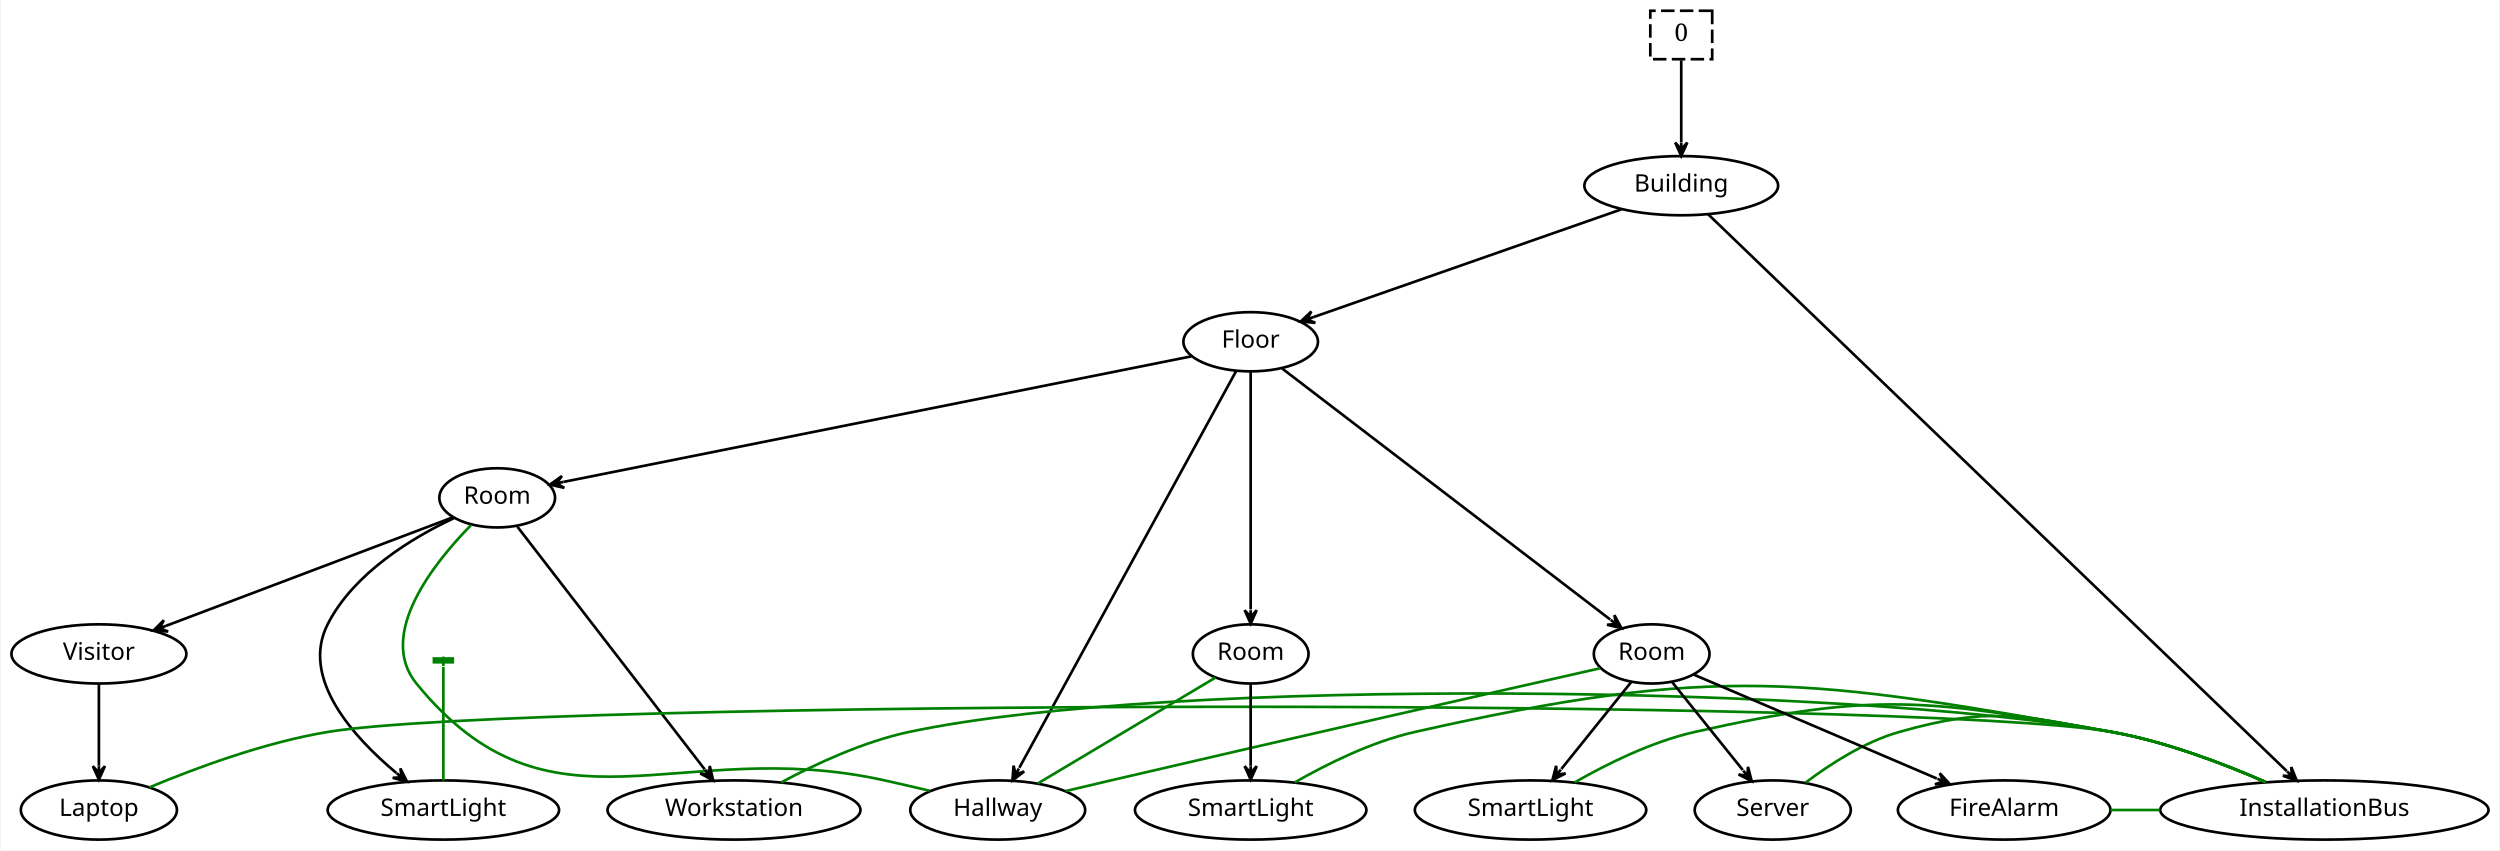
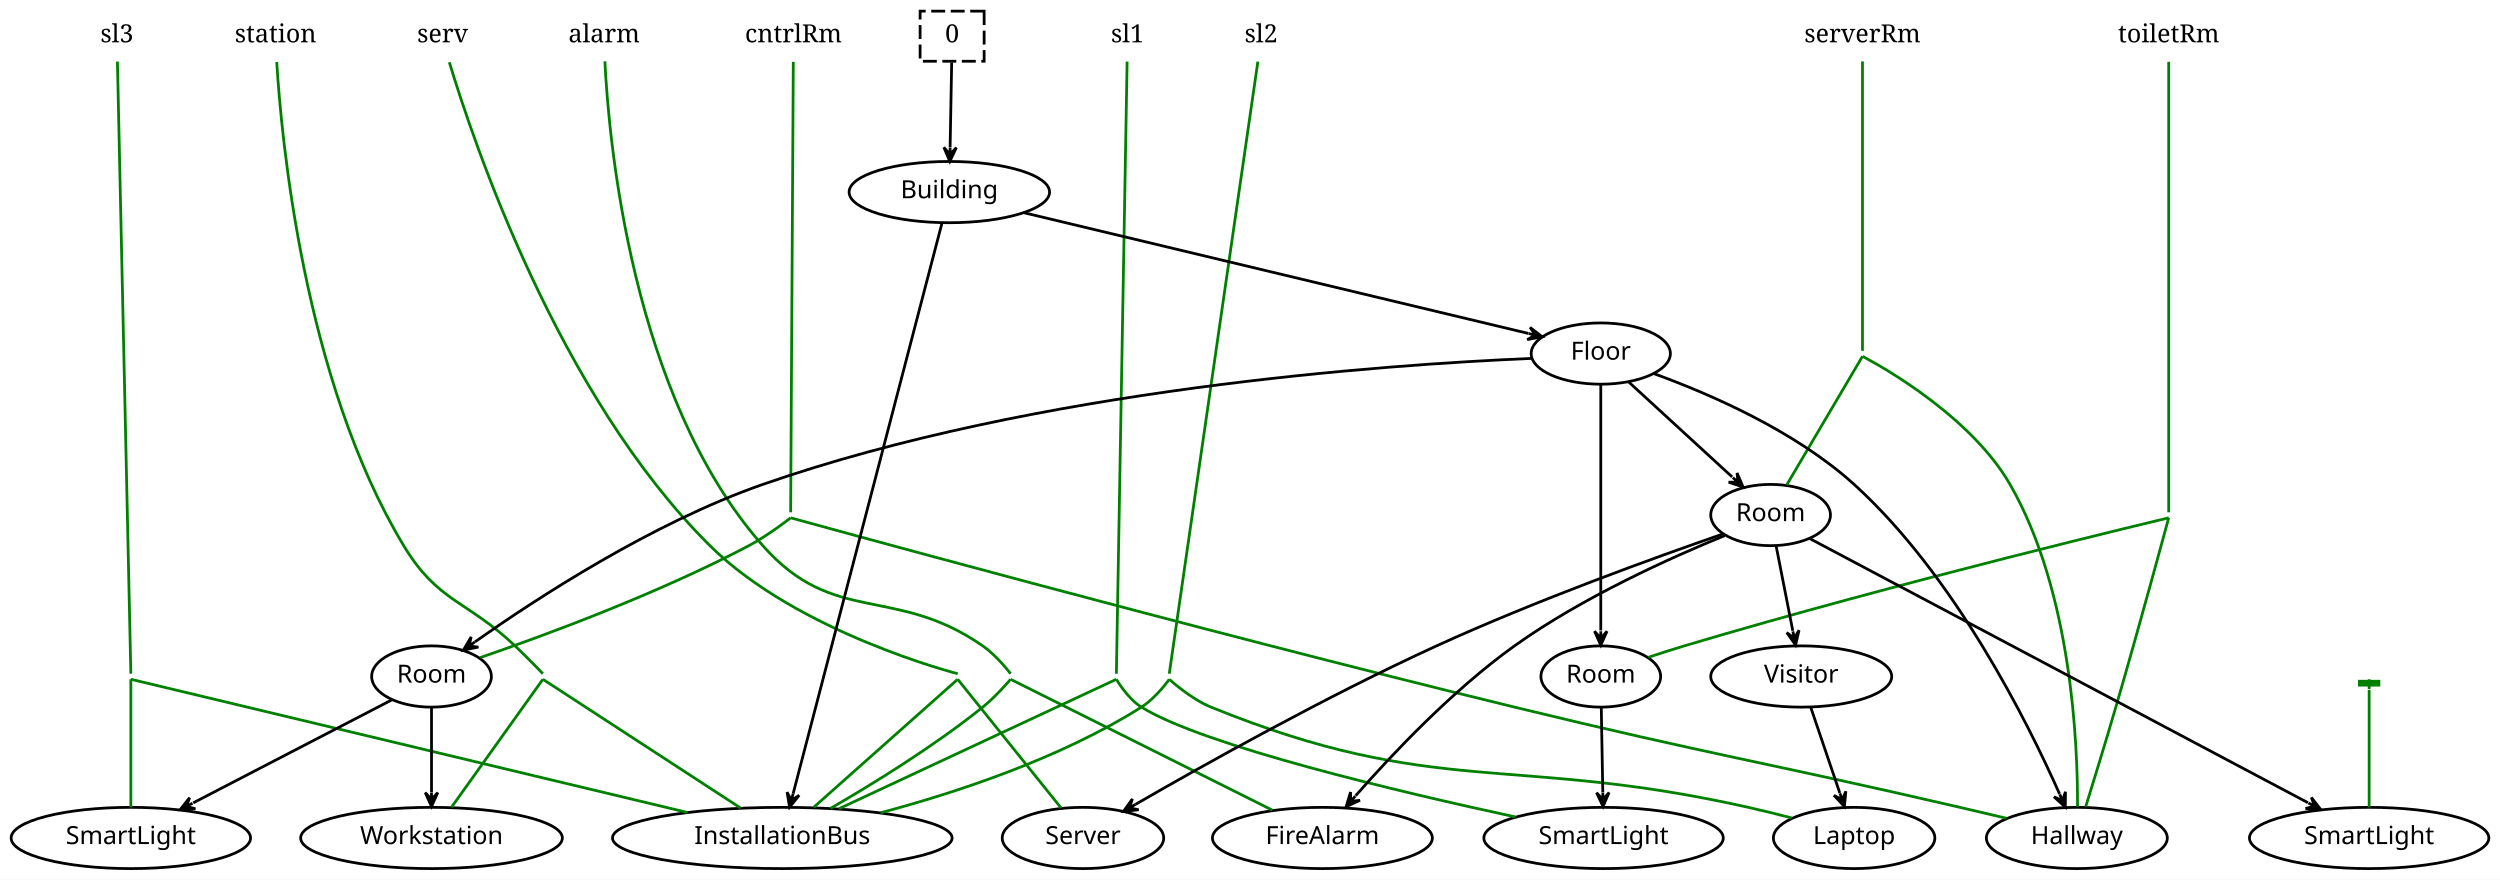
- <svg xmlns="http://www.w3.org/2000/svg" width="929pt" height="316pt" viewBox="0.00 0.00 928.50 316.00">
+ <svg xmlns="http://www.w3.org/2000/svg" width="898pt" height="316pt" viewBox="0.00 0.00 898.00 316.00">
  <g id="graph0" class="graph" transform="scale(1 1) rotate(0) translate(4 312)">
-     <polygon fill="white" stroke="none" points="-4,4 -4,-312 924.5,-312 924.5,4 -4,4" />
+     <polygon fill="white" stroke="none" points="-4,4 -4,-312 894,-312 894,4 -4,4" />
    <g id="node1" class="node">
-       <polygon fill="none" stroke="black" stroke-dasharray="5,2" points="632,-308 609,-308 609,-290 632,-290 632,-308" />
-       <text text-anchor="middle" x="620.5" y="-296.8" font-family="serif" font-size="9.00">0</text>
+       <polygon fill="none" stroke="black" stroke-dasharray="5,2" points="349.5,-308 326.5,-308 326.5,-290 349.5,-290 349.5,-308" />
+       <text text-anchor="middle" x="338" y="-296.8" font-family="serif" font-size="9.00">0</text>
    </g>
    <g id="v0_Building" class="node">
-       <ellipse fill="none" stroke="black" cx="620.5" cy="-243" rx="36" ry="11" />
-       <text text-anchor="middle" x="620.5" y="-240.8" font-family="sans-serif" font-size="9.00">Building</text>
+       <ellipse fill="none" stroke="black" cx="337" cy="-243" rx="36" ry="11" />
+       <text text-anchor="middle" x="337" y="-240.8" font-family="sans-serif" font-size="9.00">Building</text>
    </g>
    <g id="edge1" class="edge">
-       <path fill="none" stroke="black" d="M620.5,-289.562C620.5,-281.453 620.5,-269.014 620.5,-259.181" />
-       <polygon fill="black" stroke="black" points="620.5,-254.03 622.75,-259.03 620.5,-256.53 620.5,-259.03 620.5,-259.03 620.5,-259.03 620.5,-256.53 618.25,-259.03 620.5,-254.03 620.5,-254.03" />
-     </g>
-     <g id="node2" class="node" />
+       <path fill="none" stroke="black" d="M337.844,-289.562C337.694,-281.453 337.463,-269.014 337.281,-259.181" />
+       <polygon fill="black" stroke="black" points="337.186,-254.03 339.528,-258.988 337.232,-256.53 337.278,-259.03 337.278,-259.03 337.278,-259.03 337.232,-256.53 335.029,-259.071 337.186,-254.03 337.186,-254.03" />
+     </g>
+     <g id="node2" class="node">
+       <text text-anchor="middle" x="213" y="-296.8" font-family="serif" font-size="9.00">alarm</text>
+     </g>
+     <g id="node12" class="node" />
+     <g id="edge17" class="edge">
+       <path fill="none" stroke="green" d="M213.273,-289.985C214.627,-262.321 222.661,-169.609 270,-116 295.54,-87.077 317.297,-101.993 349,-80 354.164,-76.417 359,-70 359,-70" />
+     </g>
+     <g id="node3" class="node">
+       <text text-anchor="middle" x="281" y="-296.8" font-family="serif" font-size="9.00">cntrlRm</text>
+     </g>
+     <g id="node13" class="node" />
+     <g id="edge20" class="edge">
+       <path fill="none" stroke="green" d="M280.952,-289.801C280.752,-255.842 280,-128 280,-128" />
+     </g>
+     <g id="node4" class="node">
+       <text text-anchor="middle" x="155" y="-296.8" font-family="serif" font-size="9.00">serv</text>
+     </g>
+     <g id="node14" class="node" />
+     <g id="edge23" class="edge">
+       <path fill="none" stroke="green" d="M157.402,-289.652C165.819,-261.695 196.464,-170.083 251,-116 282.616,-84.647 340,-70 340,-70" />
+     </g>
+     <g id="node5" class="node">
+       <text text-anchor="middle" x="665" y="-296.8" font-family="serif" font-size="9.00">serverRm</text>
+     </g>
+     <g id="node15" class="node" />
+     <g id="edge26" class="edge">
+       <path fill="none" stroke="green" d="M665,-289.945C665,-264.265 665,-186 665,-186" />
+     </g>
+     <g id="node6" class="node">
+       <text text-anchor="middle" x="401" y="-296.8" font-family="serif" font-size="9.00">sl1</text>
+     </g>
+     <g id="node16" class="node" />
+     <g id="edge29" class="edge">
+       <path fill="none" stroke="green" d="M400.858,-289.885C400.145,-249.27 397,-70 397,-70" />
+     </g>
+     <g id="node7" class="node">
+       <text text-anchor="middle" x="449" y="-296.8" font-family="serif" font-size="9.00">sl2</text>
+     </g>
+     <g id="node17" class="node" />
+     <g id="edge32" class="edge">
+       <path fill="none" stroke="green" d="M447.826,-289.885C441.947,-249.27 416,-70 416,-70" />
+     </g>
+     <g id="node8" class="node">
+       <text text-anchor="middle" x="38" y="-296.8" font-family="serif" font-size="9.00">sl3</text>
+     </g>
+     <g id="node18" class="node" />
+     <g id="edge35" class="edge">
+       <path fill="none" stroke="green" d="M38.178,-289.885C39.069,-249.27 43,-70 43,-70" />
+     </g>
+     <g id="node9" class="node">
+       <text text-anchor="middle" x="95" y="-296.8" font-family="serif" font-size="9.00">station</text>
+     </g>
+     <g id="node19" class="node" />
+     <g id="edge38" class="edge">
+       <path fill="none" stroke="green" d="M95.399,-289.733C97.035,-262.776 104.976,-175.721 141,-116 153.354,-95.52 163.649,-96.462 181,-80 185.56,-75.674 191,-70 191,-70" />
+     </g>
+     <g id="node10" class="node">
+       <text text-anchor="middle" x="775" y="-296.8" font-family="serif" font-size="9.00">toiletRm</text>
+     </g>
+     <g id="node20" class="node" />
+     <g id="edge41" class="edge">
+       <path fill="none" stroke="green" d="M775,-289.801C775,-255.842 775,-128 775,-128" />
+     </g>
+     <g id="node11" class="node" />
    <g id="v5_SmartLight" class="node">
-       <ellipse fill="none" stroke="black" cx="160.5" cy="-11" rx="43" ry="11" />
-       <text text-anchor="middle" x="160.5" y="-8.8" font-family="sans-serif" font-size="9.00">SmartLight</text>
+       <ellipse fill="none" stroke="black" cx="847" cy="-11" rx="43" ry="11" />
+       <text text-anchor="middle" x="847" y="-8.8" font-family="sans-serif" font-size="9.00">SmartLight</text>
+     </g>
+     <g id="edge16" class="edge">
+       <path fill="none" stroke="green" d="M847,-64.167C847,-55.586 847,-34.596 847,-22.012" />
+       <polygon fill="green" stroke="green" points="850.5,-67.3 843.5,-67.3 843.5,-65.9 850.5,-65.9 850.5,-67.3" />
+       <polyline fill="none" stroke="green" points="847,-68 847,-64.5 " />
+     </g>
+     <g id="v8_FireAlarm" class="node">
+       <ellipse fill="none" stroke="black" cx="471" cy="-11" rx="39.5" ry="11" />
+       <text text-anchor="middle" x="471" y="-8.8" font-family="sans-serif" font-size="9.00">FireAlarm</text>
    </g>
    <g id="edge18" class="edge">
-       <path fill="none" stroke="green" d="M160.5,-64.167C160.5,-55.586 160.5,-34.596 160.5,-22.012" />
-       <polygon fill="green" stroke="green" points="164,-67.3 157,-67.3 157,-65.9 164,-65.9 164,-67.3" />
-       <polyline fill="none" stroke="green" points="160.5,-68 160.5,-64.5 " />
+       <path fill="none" stroke="green" d="M359,-68C359,-68 421.345,-36.827 453.005,-20.997" />
+     </g>
+     <g id="v14_InstallationBus" class="node">
+       <ellipse fill="none" stroke="black" cx="277" cy="-11" rx="61" ry="11" />
+       <text text-anchor="middle" x="277" y="-8.8" font-family="sans-serif" font-size="9.00">InstallationBus</text>
+     </g>
+     <g id="edge19" class="edge">
+       <path fill="none" stroke="green" d="M359,-68C359,-68 353.899,-61.937 349,-58 331.425,-43.876 309.338,-30.308 294.292,-21.614" />
+     </g>
+     <g id="v6_Hallway" class="node">
+       <ellipse fill="none" stroke="black" cx="742" cy="-11" rx="32.5" ry="11" />
+       <text text-anchor="middle" x="742" y="-8.8" font-family="sans-serif" font-size="9.00">Hallway</text>
+     </g>
+     <g id="edge21" class="edge">
+       <path fill="none" stroke="green" d="M280,-126C280,-126 423.94,-86.225 540,-58 610.825,-40.776 628.99,-38.442 700,-22 705.404,-20.749 711.193,-19.385 716.693,-18.079" />
+     </g>
+     <g id="v11_Room" class="node">
+       <ellipse fill="none" stroke="black" cx="151" cy="-69" rx="21.5" ry="11" />
+       <text text-anchor="middle" x="151" y="-66.8" font-family="sans-serif" font-size="9.00">Room</text>
+     </g>
+     <g id="edge22" class="edge">
+       <path fill="none" stroke="green" d="M280,-126C280,-126 272.085,-119.741 265,-116 232.161,-98.662 191.297,-83.642 168.488,-75.799" />
+     </g>
+     <g id="v7_Server" class="node">
+       <ellipse fill="none" stroke="black" cx="385" cy="-11" rx="29" ry="11" />
+       <text text-anchor="middle" x="385" y="-8.8" font-family="sans-serif" font-size="9.00">Server</text>
+     </g>
+     <g id="edge24" class="edge">
+       <path fill="none" stroke="green" d="M340,-68C340,-68 364.269,-37.799 377.162,-21.755" />
+     </g>
+     <g id="edge25" class="edge">
+       <path fill="none" stroke="green" d="M340,-68C340,-68 306.384,-38.119 288.263,-22.012" />
+     </g>
+     <g id="v2_Room" class="node">
+       <ellipse fill="none" stroke="black" cx="632" cy="-127" rx="21.5" ry="11" />
+       <text text-anchor="middle" x="632" y="-124.8" font-family="sans-serif" font-size="9.00">Room</text>
+     </g>
+     <g id="edge27" class="edge">
+       <path fill="none" stroke="green" d="M665,-184C665,-184 647.203,-153.799 637.748,-137.754" />
+     </g>
+     <g id="edge28" class="edge">
+       <path fill="none" stroke="green" d="M665,-184C665,-184 702.445,-165.035 718,-138 740.1,-99.59 742.344,-44.758 742.247,-22.245" />
+     </g>
+     <g id="v10_SmartLight" class="node">
+       <ellipse fill="none" stroke="black" cx="572" cy="-11" rx="43" ry="11" />
+       <text text-anchor="middle" x="572" y="-8.8" font-family="sans-serif" font-size="9.00">SmartLight</text>
+     </g>
+     <g id="edge30" class="edge">
+       <path fill="none" stroke="green" d="M397,-68C397,-68 400.915,-61.147 406,-58 428.442,-44.112 498.846,-27.508 540.409,-18.535" />
+     </g>
+     <g id="edge31" class="edge">
+       <path fill="none" stroke="green" d="M397,-68C397,-68 331.593,-37.477 297.356,-21.5" />
+     </g>
+     <g id="v4_Laptop" class="node">
+       <ellipse fill="none" stroke="black" cx="662" cy="-11" rx="29" ry="11" />
+       <text text-anchor="middle" x="662" y="-8.8" font-family="sans-serif" font-size="9.00">Laptop</text>
+     </g>
+     <g id="edge33" class="edge">
+       <path fill="none" stroke="green" d="M416,-68C416,-68 423.578,-61.018 431,-58 511.83,-25.132 538.862,-41.116 624,-22 629.059,-20.864 634.463,-19.521 639.562,-18.195" />
+     </g>
+     <g id="edge34" class="edge">
+       <path fill="none" stroke="green" d="M416,-68C416,-68 411.312,-61.36 406,-58 376.862,-39.571 339.347,-27.261 312.292,-20.051" />
+     </g>
+     <g id="v12_SmartLight" class="node">
+       <ellipse fill="none" stroke="black" cx="43" cy="-11" rx="43" ry="11" />
+       <text text-anchor="middle" x="43" y="-8.8" font-family="sans-serif" font-size="9.00">SmartLight</text>
+     </g>
+     <g id="edge36" class="edge">
+       <path fill="none" stroke="green" d="M43,-68C43,-68 43,-38.119 43,-22.012" />
+     </g>
+     <g id="edge37" class="edge">
+       <path fill="none" stroke="green" d="M43,-68C43,-68 178.075,-35.674 242.974,-20.143" />
+     </g>
+     <g id="v13_Workstation" class="node">
+       <ellipse fill="none" stroke="black" cx="151" cy="-11" rx="47" ry="11" />
+       <text text-anchor="middle" x="151" y="-8.8" font-family="sans-serif" font-size="9.00">Workstation</text>
+     </g>
+     <g id="edge39" class="edge">
+       <path fill="none" stroke="green" d="M191,-68C191,-68 169.657,-38.119 158.151,-22.012" />
+     </g>
+     <g id="edge40" class="edge">
+       <path fill="none" stroke="green" d="M191,-68C191,-68 237.38,-37.799 262.02,-21.755" />
+     </g>
+     <g id="edge42" class="edge">
+       <path fill="none" stroke="green" d="M775,-126C775,-126 764.791,-88.123 756,-58 752.398,-45.659 748.064,-31.52 745.181,-22.211" />
+     </g>
+     <g id="v9_Room" class="node">
+       <ellipse fill="none" stroke="black" cx="571" cy="-69" rx="21.5" ry="11" />
+       <text text-anchor="middle" x="571" y="-66.8" font-family="sans-serif" font-size="9.00">Room</text>
+     </g>
+     <g id="edge43" class="edge">
+       <path fill="none" stroke="green" d="M775,-126C775,-126 677.648,-102.881 601,-80 596.791,-78.744 592.284,-77.296 588.074,-75.899" />
    </g>
    <g id="v1_Floor" class="node">
-       <ellipse fill="none" stroke="black" cx="460.5" cy="-185" rx="25" ry="11" />
-       <text text-anchor="middle" x="460.5" y="-182.8" font-family="sans-serif" font-size="9.00">Floor</text>
+       <ellipse fill="none" stroke="black" cx="571" cy="-185" rx="25" ry="11" />
+       <text text-anchor="middle" x="571" y="-182.8" font-family="sans-serif" font-size="9.00">Floor</text>
    </g>
    <g id="edge2" class="edge">
-       <path fill="none" stroke="black" d="M598.253,-234.213C568.095,-223.658 514.493,-204.898 483.801,-194.155" />
-       <polygon fill="black" stroke="black" points="479.079,-192.503 484.542,-192.031 481.439,-193.329 483.798,-194.154 483.798,-194.154 483.798,-194.154 481.439,-193.329 483.055,-196.278 479.079,-192.503 479.079,-192.503" />
-     </g>
-     <g id="v6_InstallationBus" class="node">
-       <ellipse fill="none" stroke="black" cx="859.5" cy="-11" rx="61" ry="11" />
-       <text text-anchor="middle" x="859.5" y="-8.8" font-family="sans-serif" font-size="9.00">InstallationBus</text>
+       <path fill="none" stroke="black" d="M363.843,-235.576C409.155,-224.732 500.244,-202.933 544.989,-192.225" />
+       <polygon fill="black" stroke="black" points="549.951,-191.037 545.612,-194.389 547.519,-191.619 545.088,-192.201 545.088,-192.201 545.088,-192.201 547.519,-191.619 544.564,-190.013 549.951,-191.037 549.951,-191.037" />
    </g>
    <g id="edge3" class="edge">
-       <path fill="none" stroke="black" d="M630.465,-232.41C668.112,-196.181 801.75,-67.575 845.513,-25.46" />
-       <polygon fill="black" stroke="black" points="849.225,-21.888 847.183,-26.976 847.424,-23.622 845.622,-25.355 845.622,-25.355 845.622,-25.355 847.424,-23.622 844.062,-23.734 849.225,-21.888 849.225,-21.888" />
-     </g>
-     <g id="v2_Room" class="node">
-       <ellipse fill="none" stroke="black" cx="180.5" cy="-127" rx="21.5" ry="11" />
-       <text text-anchor="middle" x="180.5" y="-124.8" font-family="sans-serif" font-size="9.00">Room</text>
+       <path fill="none" stroke="black" d="M334.344,-231.82C324.799,-195.229 292.196,-70.25 280.894,-26.929" />
+       <polygon fill="black" stroke="black" points="279.625,-22.062 283.064,-26.332 280.256,-24.481 280.887,-26.9 280.887,-26.9 280.887,-26.9 280.256,-24.481 278.71,-27.468 279.625,-22.062 279.625,-22.062" />
    </g>
    <g id="edge4" class="edge">
-       <path fill="none" stroke="black" d="M438.529,-179.606C387.073,-169.315 259.041,-143.708 205.09,-132.918" />
-       <polygon fill="black" stroke="black" points="200.106,-131.921 205.45,-130.695 202.557,-132.411 205.008,-132.902 205.008,-132.902 205.008,-132.902 202.557,-132.411 204.567,-135.108 200.106,-131.921 200.106,-131.921" />
-     </g>
-     <g id="v7_Hallway" class="node">
-       <ellipse fill="none" stroke="black" cx="366.5" cy="-11" rx="32.5" ry="11" />
-       <text text-anchor="middle" x="366.5" y="-8.8" font-family="sans-serif" font-size="9.00">Hallway</text>
+       <path fill="none" stroke="black" d="M581.073,-174.753C591.199,-165.456 606.886,-151.056 618.173,-140.693" />
+       <polygon fill="black" stroke="black" points="622.115,-137.075 619.953,-142.114 620.273,-138.766 618.431,-140.457 618.431,-140.457 618.431,-140.457 620.273,-138.766 616.91,-138.799 622.115,-137.075 622.115,-137.075" />
    </g>
    <g id="edge5" class="edge">
-       <path fill="none" stroke="black" d="M455.04,-174.009C439.205,-145.034 393.206,-60.867 374.526,-26.686" />
-       <polygon fill="black" stroke="black" points="371.975,-22.018 376.347,-25.327 373.174,-24.212 374.373,-26.406 374.373,-26.406 374.373,-26.406 373.174,-24.212 372.399,-27.485 371.975,-22.018 371.975,-22.018" />
-     </g>
-     <g id="v9_Room" class="node">
-       <ellipse fill="none" stroke="black" cx="460.5" cy="-69" rx="21.5" ry="11" />
-       <text text-anchor="middle" x="460.5" y="-66.8" font-family="sans-serif" font-size="9.00">Room</text>
+       <path fill="none" stroke="black" d="M590.205,-177.741C609.958,-170.568 640.756,-157.264 662,-138 698.17,-105.2 724.437,-52.418 735.783,-26.842" />
+       <polygon fill="black" stroke="black" points="737.851,-22.104 737.913,-27.587 736.851,-24.395 735.851,-26.686 735.851,-26.686 735.851,-26.686 736.851,-24.395 733.789,-25.786 737.851,-22.104 737.851,-22.104" />
    </g>
    <g id="edge6" class="edge">
-       <path fill="none" stroke="black" d="M460.5,-173.883C460.5,-153.906 460.5,-109.276 460.5,-85.54" />
-       <polygon fill="black" stroke="black" points="460.5,-80.258 462.75,-85.258 460.5,-82.758 460.5,-85.258 460.5,-85.258 460.5,-85.258 460.5,-82.758 458.25,-85.258 460.5,-80.258 460.5,-80.258" />
-     </g>
-     <g id="v11_Room" class="node">
-       <ellipse fill="none" stroke="black" cx="609.5" cy="-69" rx="21.5" ry="11" />
-       <text text-anchor="middle" x="609.5" y="-66.8" font-family="sans-serif" font-size="9.00">Room</text>
+       <path fill="none" stroke="black" d="M571,-173.883C571,-153.906 571,-109.276 571,-85.54" />
+       <polygon fill="black" stroke="black" points="571,-80.258 573.25,-85.258 571,-82.758 571,-85.258 571,-85.258 571,-85.258 571,-82.758 568.75,-85.258 571,-80.258 571,-80.258" />
    </g>
    <g id="edge7" class="edge">
-       <path fill="none" stroke="black" d="M472.192,-175.055C498.87,-154.643 564.232,-104.634 594.126,-81.763" />
-       <polygon fill="black" stroke="black" points="598.27,-78.592 595.666,-83.417 596.285,-80.111 594.299,-81.63 594.299,-81.63 594.299,-81.63 596.285,-80.111 592.932,-79.843 598.27,-78.592 598.27,-78.592" />
+       <path fill="none" stroke="black" d="M546.076,-183.258C493.574,-181.04 368.339,-172.278 270,-138 230.188,-124.123 188.479,-96.88 166.571,-81.421" />
+       <polygon fill="black" stroke="black" points="162.46,-78.493 167.838,-79.561 164.497,-79.944 166.533,-81.394 166.533,-81.394 166.533,-81.394 164.497,-79.944 165.228,-83.227 162.46,-78.493 162.46,-78.493" />
    </g>
    <g id="v3_Visitor" class="node">
-       <ellipse fill="none" stroke="black" cx="32.5" cy="-69" rx="32.5" ry="11" />
-       <text text-anchor="middle" x="32.5" y="-66.8" font-family="sans-serif" font-size="9.00">Visitor</text>
+       <ellipse fill="none" stroke="black" cx="643" cy="-69" rx="32.5" ry="11" />
+       <text text-anchor="middle" x="643" y="-66.8" font-family="sans-serif" font-size="9.00">Visitor</text>
    </g>
    <g id="edge8" class="edge">
-       <path fill="none" stroke="black" d="M164.096,-119.793C138.235,-110.008 87.814,-90.93 57.446,-79.439" />
-       <polygon fill="black" stroke="black" points="52.752,-77.663 58.224,-77.328 55.09,-78.547 57.428,-79.432 57.428,-79.432 57.428,-79.432 55.09,-78.547 56.632,-81.537 52.752,-77.663 52.752,-77.663" />
+       <path fill="none" stroke="black" d="M633.967,-115.988C635.635,-107.494 638.056,-95.17 639.972,-85.417" />
+       <polygon fill="black" stroke="black" points="640.976,-80.304 642.22,-85.644 640.494,-82.757 640.012,-85.21 640.012,-85.21 640.012,-85.21 640.494,-82.757 637.804,-84.776 640.976,-80.304 640.976,-80.304" />
    </g>
    <g id="edge9" class="edge">
-       <path fill="none" stroke="black" d="M164.42,-119.461C149.194,-112.293 127.253,-99.198 117.5,-80 107.293,-59.91 127.028,-38.136 143.02,-24.778" />
-       <polygon fill="black" stroke="black" points="146.984,-21.57 144.513,-26.464 145.041,-23.143 143.098,-24.715 143.098,-24.715 143.098,-24.715 145.041,-23.143 141.682,-22.966 146.984,-21.57 146.984,-21.57" />
-     </g>
-     <g id="edge16" class="edge">
-       <path fill="none" stroke="green" d="M170.712,-116.804C157.09,-102.897 135.671,-76.21 150.5,-58 200.364,3.237 247.413,-39.148 324.5,-22 329.914,-20.796 335.708,-19.452 341.209,-18.15" />
-     </g>
-     <g id="v8_Workstation" class="node">
-       <ellipse fill="none" stroke="black" cx="268.5" cy="-11" rx="47" ry="11" />
-       <text text-anchor="middle" x="268.5" y="-8.8" font-family="sans-serif" font-size="9.00">Workstation</text>
+       <path fill="none" stroke="black" d="M646.107,-118.52C682.702,-99.116 780.896,-47.051 825.009,-23.66" />
+       <polygon fill="black" stroke="black" points="829.61,-21.221 826.247,-25.551 827.402,-22.392 825.193,-23.563 825.193,-23.563 825.193,-23.563 827.402,-22.392 824.139,-21.575 829.61,-21.221 829.61,-21.221" />
    </g>
    <g id="edge10" class="edge">
-       <path fill="none" stroke="black" d="M188.003,-116.28C203.576,-96.106 239.465,-49.614 257.595,-26.126" />
-       <polygon fill="black" stroke="black" points="260.765,-22.02 259.491,-27.353 259.238,-23.999 257.71,-25.978 257.71,-25.978 257.71,-25.978 259.238,-23.999 255.929,-24.603 260.765,-22.02 260.765,-22.02" />
-     </g>
-     <g id="v4_Laptop" class="node">
-       <ellipse fill="none" stroke="black" cx="32.5" cy="-11" rx="29" ry="11" />
-       <text text-anchor="middle" x="32.5" y="-8.8" font-family="sans-serif" font-size="9.00">Laptop</text>
+       <path fill="none" stroke="black" d="M614.631,-120.115C591.039,-111.947 547.713,-96.328 512,-80 472.6,-61.986 428.374,-37.217 403.891,-23.082" />
+       <polygon fill="black" stroke="black" points="399.555,-20.57 405.01,-21.13 401.718,-21.823 403.882,-23.076 403.882,-23.076 403.882,-23.076 401.718,-21.823 402.754,-25.023 399.555,-20.57 399.555,-20.57" />
    </g>
    <g id="edge11" class="edge">
-       <path fill="none" stroke="black" d="M32.5,-57.988C32.5,-49.494 32.5,-37.17 32.5,-27.417" />
-       <polygon fill="black" stroke="black" points="32.5,-22.304 34.75,-27.304 32.5,-24.804 32.5,-27.304 32.5,-27.304 32.5,-27.304 32.5,-24.804 30.25,-27.304 32.5,-22.304 32.5,-22.304" />
-     </g>
-     <g id="edge17" class="edge">
-       <path fill="none" stroke="green" d="M51.278,-19.41C68.201,-26.5 93.966,-36.096 117.5,-40 190.173,-52.056 707.97,-52.892 780.5,-40 800.495,-36.446 822.067,-28.202 837.609,-21.408" />
-     </g>
-     <g id="edge19" class="edge">
-       <path fill="none" stroke="green" d="M837.609,-21.408C822.067,-28.202 800.495,-36.446 780.5,-40 682.7,-57.384 430.655,-60.69 333.5,-40 316.58,-36.397 298.726,-28.061 286.021,-21.247" />
-     </g>
-     <g id="v10_SmartLight" class="node">
-       <ellipse fill="none" stroke="black" cx="460.5" cy="-11" rx="43" ry="11" />
-       <text text-anchor="middle" x="460.5" y="-8.8" font-family="sans-serif" font-size="9.00">SmartLight</text>
-     </g>
-     <g id="edge20" class="edge">
-       <path fill="none" stroke="green" d="M837.609,-21.408C822.067,-28.202 800.495,-36.446 780.5,-40 667.165,-60.145 633.789,-65.333 521.5,-40 505.486,-36.387 488.744,-28.053 476.859,-21.241" />
-     </g>
-     <g id="v12_SmartLight" class="node">
-       <ellipse fill="none" stroke="black" cx="564.5" cy="-11" rx="43" ry="11" />
-       <text text-anchor="middle" x="564.5" y="-8.8" font-family="sans-serif" font-size="9.00">SmartLight</text>
-     </g>
-     <g id="edge21" class="edge">
-       <path fill="none" stroke="green" d="M837.609,-21.408C822.067,-28.202 800.495,-36.446 780.5,-40 712.674,-52.056 692.7,-55.161 625.5,-40 609.486,-36.387 592.744,-28.053 580.859,-21.241" />
-     </g>
-     <g id="v13_Server" class="node">
-       <ellipse fill="none" stroke="black" cx="654.5" cy="-11" rx="29" ry="11" />
-       <text text-anchor="middle" x="654.5" y="-8.8" font-family="sans-serif" font-size="9.00">Server</text>
-     </g>
-     <g id="edge22" class="edge">
-       <path fill="none" stroke="green" d="M837.609,-21.408C822.067,-28.202 800.495,-36.446 780.5,-40 745.931,-46.145 735.278,-49.582 701.5,-40 688.586,-36.337 675.741,-28.007 666.751,-21.21" />
-     </g>
-     <g id="v14_FireAlarm" class="node">
-       <ellipse fill="none" stroke="black" cx="740.5" cy="-11" rx="39.5" ry="11" />
-       <text text-anchor="middle" x="740.5" y="-8.8" font-family="sans-serif" font-size="9.00">FireAlarm</text>
-     </g>
-     <g id="edge23" class="edge">
-       <path fill="none" stroke="green" d="M798.331,-11C792.225,-11 786.118,-11 780.012,-11" />
-     </g>
-     <g id="edge24" class="edge">
-       <path fill="none" stroke="green" d="M381.317,-20.827C399.508,-31.665 430.076,-49.875 447.43,-60.213" />
-     </g>
-     <g id="edge25" class="edge">
-       <path fill="none" stroke="green" d="M391.811,-18.064C397.31,-19.371 403.099,-20.739 408.5,-22 475.258,-37.586 554.614,-55.594 590.364,-63.679" />
+       <path fill="none" stroke="black" d="M615.511,-119.617C596.397,-111.809 564.402,-97.453 540,-80 517.742,-64.081 495.905,-40.929 482.945,-26.169" />
+       <polygon fill="black" stroke="black" points="479.532,-22.241 484.51,-24.539 481.172,-24.128 482.811,-26.015 482.811,-26.015 482.811,-26.015 481.172,-24.128 481.113,-27.491 479.532,-22.241 479.532,-22.241" />
    </g>
    <g id="edge12" class="edge">
-       <path fill="none" stroke="black" d="M460.5,-57.988C460.5,-49.494 460.5,-37.17 460.5,-27.417" />
-       <polygon fill="black" stroke="black" points="460.5,-22.304 462.75,-27.304 460.5,-24.804 460.5,-27.304 460.5,-27.304 460.5,-27.304 460.5,-24.804 458.25,-27.304 460.5,-22.304 460.5,-22.304" />
+       <path fill="none" stroke="black" d="M646.397,-57.988C649.305,-49.415 653.538,-36.941 656.861,-27.147" />
+       <polygon fill="black" stroke="black" points="658.504,-22.304 659.028,-27.762 657.701,-24.671 656.897,-27.039 656.897,-27.039 656.897,-27.039 657.701,-24.671 654.767,-26.316 658.504,-22.304 658.504,-22.304" />
    </g>
    <g id="edge13" class="edge">
-       <path fill="none" stroke="black" d="M601.866,-58.5C594.757,-49.654 584.065,-36.347 575.937,-26.232" />
-       <polygon fill="black" stroke="black" points="572.628,-22.115 577.514,-24.603 574.194,-24.064 575.76,-26.012 575.76,-26.012 575.76,-26.012 574.194,-24.064 574.006,-27.422 572.628,-22.115 572.628,-22.115" />
+       <path fill="none" stroke="black" d="M571.179,-57.988C571.33,-49.494 571.551,-37.17 571.725,-27.417" />
+       <polygon fill="black" stroke="black" points="571.816,-22.304 573.976,-27.343 571.771,-24.803 571.727,-27.303 571.727,-27.303 571.727,-27.303 571.771,-24.803 569.477,-27.263 571.816,-22.304 571.816,-22.304" />
    </g>
    <g id="edge14" class="edge">
-       <path fill="none" stroke="black" d="M617.134,-58.5C624.33,-49.544 635.2,-36.018 643.363,-25.859" />
-       <polygon fill="black" stroke="black" points="646.678,-21.735 645.3,-27.041 645.112,-23.683 643.546,-25.632 643.546,-25.632 643.546,-25.632 645.112,-23.683 641.792,-24.223 646.678,-21.735 646.678,-21.735" />
+       <path fill="none" stroke="black" d="M136.881,-60.679C118.701,-51.252 86.896,-34.761 65.4,-23.614" />
+       <polygon fill="black" stroke="black" points="60.709,-21.183 66.184,-21.487 62.929,-22.333 65.148,-23.484 65.148,-23.484 65.148,-23.484 62.929,-22.333 64.112,-25.482 60.709,-21.183 60.709,-21.183" />
    </g>
    <g id="edge15" class="edge">
-       <path fill="none" stroke="black" d="M625.042,-61.356C647.373,-51.81 688.778,-34.11 715.46,-22.704" />
-       <polygon fill="black" stroke="black" points="720.262,-20.651 716.549,-24.686 717.964,-21.634 715.665,-22.617 715.665,-22.617 715.665,-22.617 717.964,-21.634 714.78,-20.548 720.262,-20.651 720.262,-20.651" />
+       <path fill="none" stroke="black" d="M151,-57.988C151,-49.494 151,-37.17 151,-27.417" />
+       <polygon fill="black" stroke="black" points="151,-22.304 153.25,-27.304 151,-24.804 151,-27.304 151,-27.304 151,-27.304 151,-24.804 148.75,-27.304 151,-22.304 151,-22.304" />
    </g>
  </g>
</svg>
